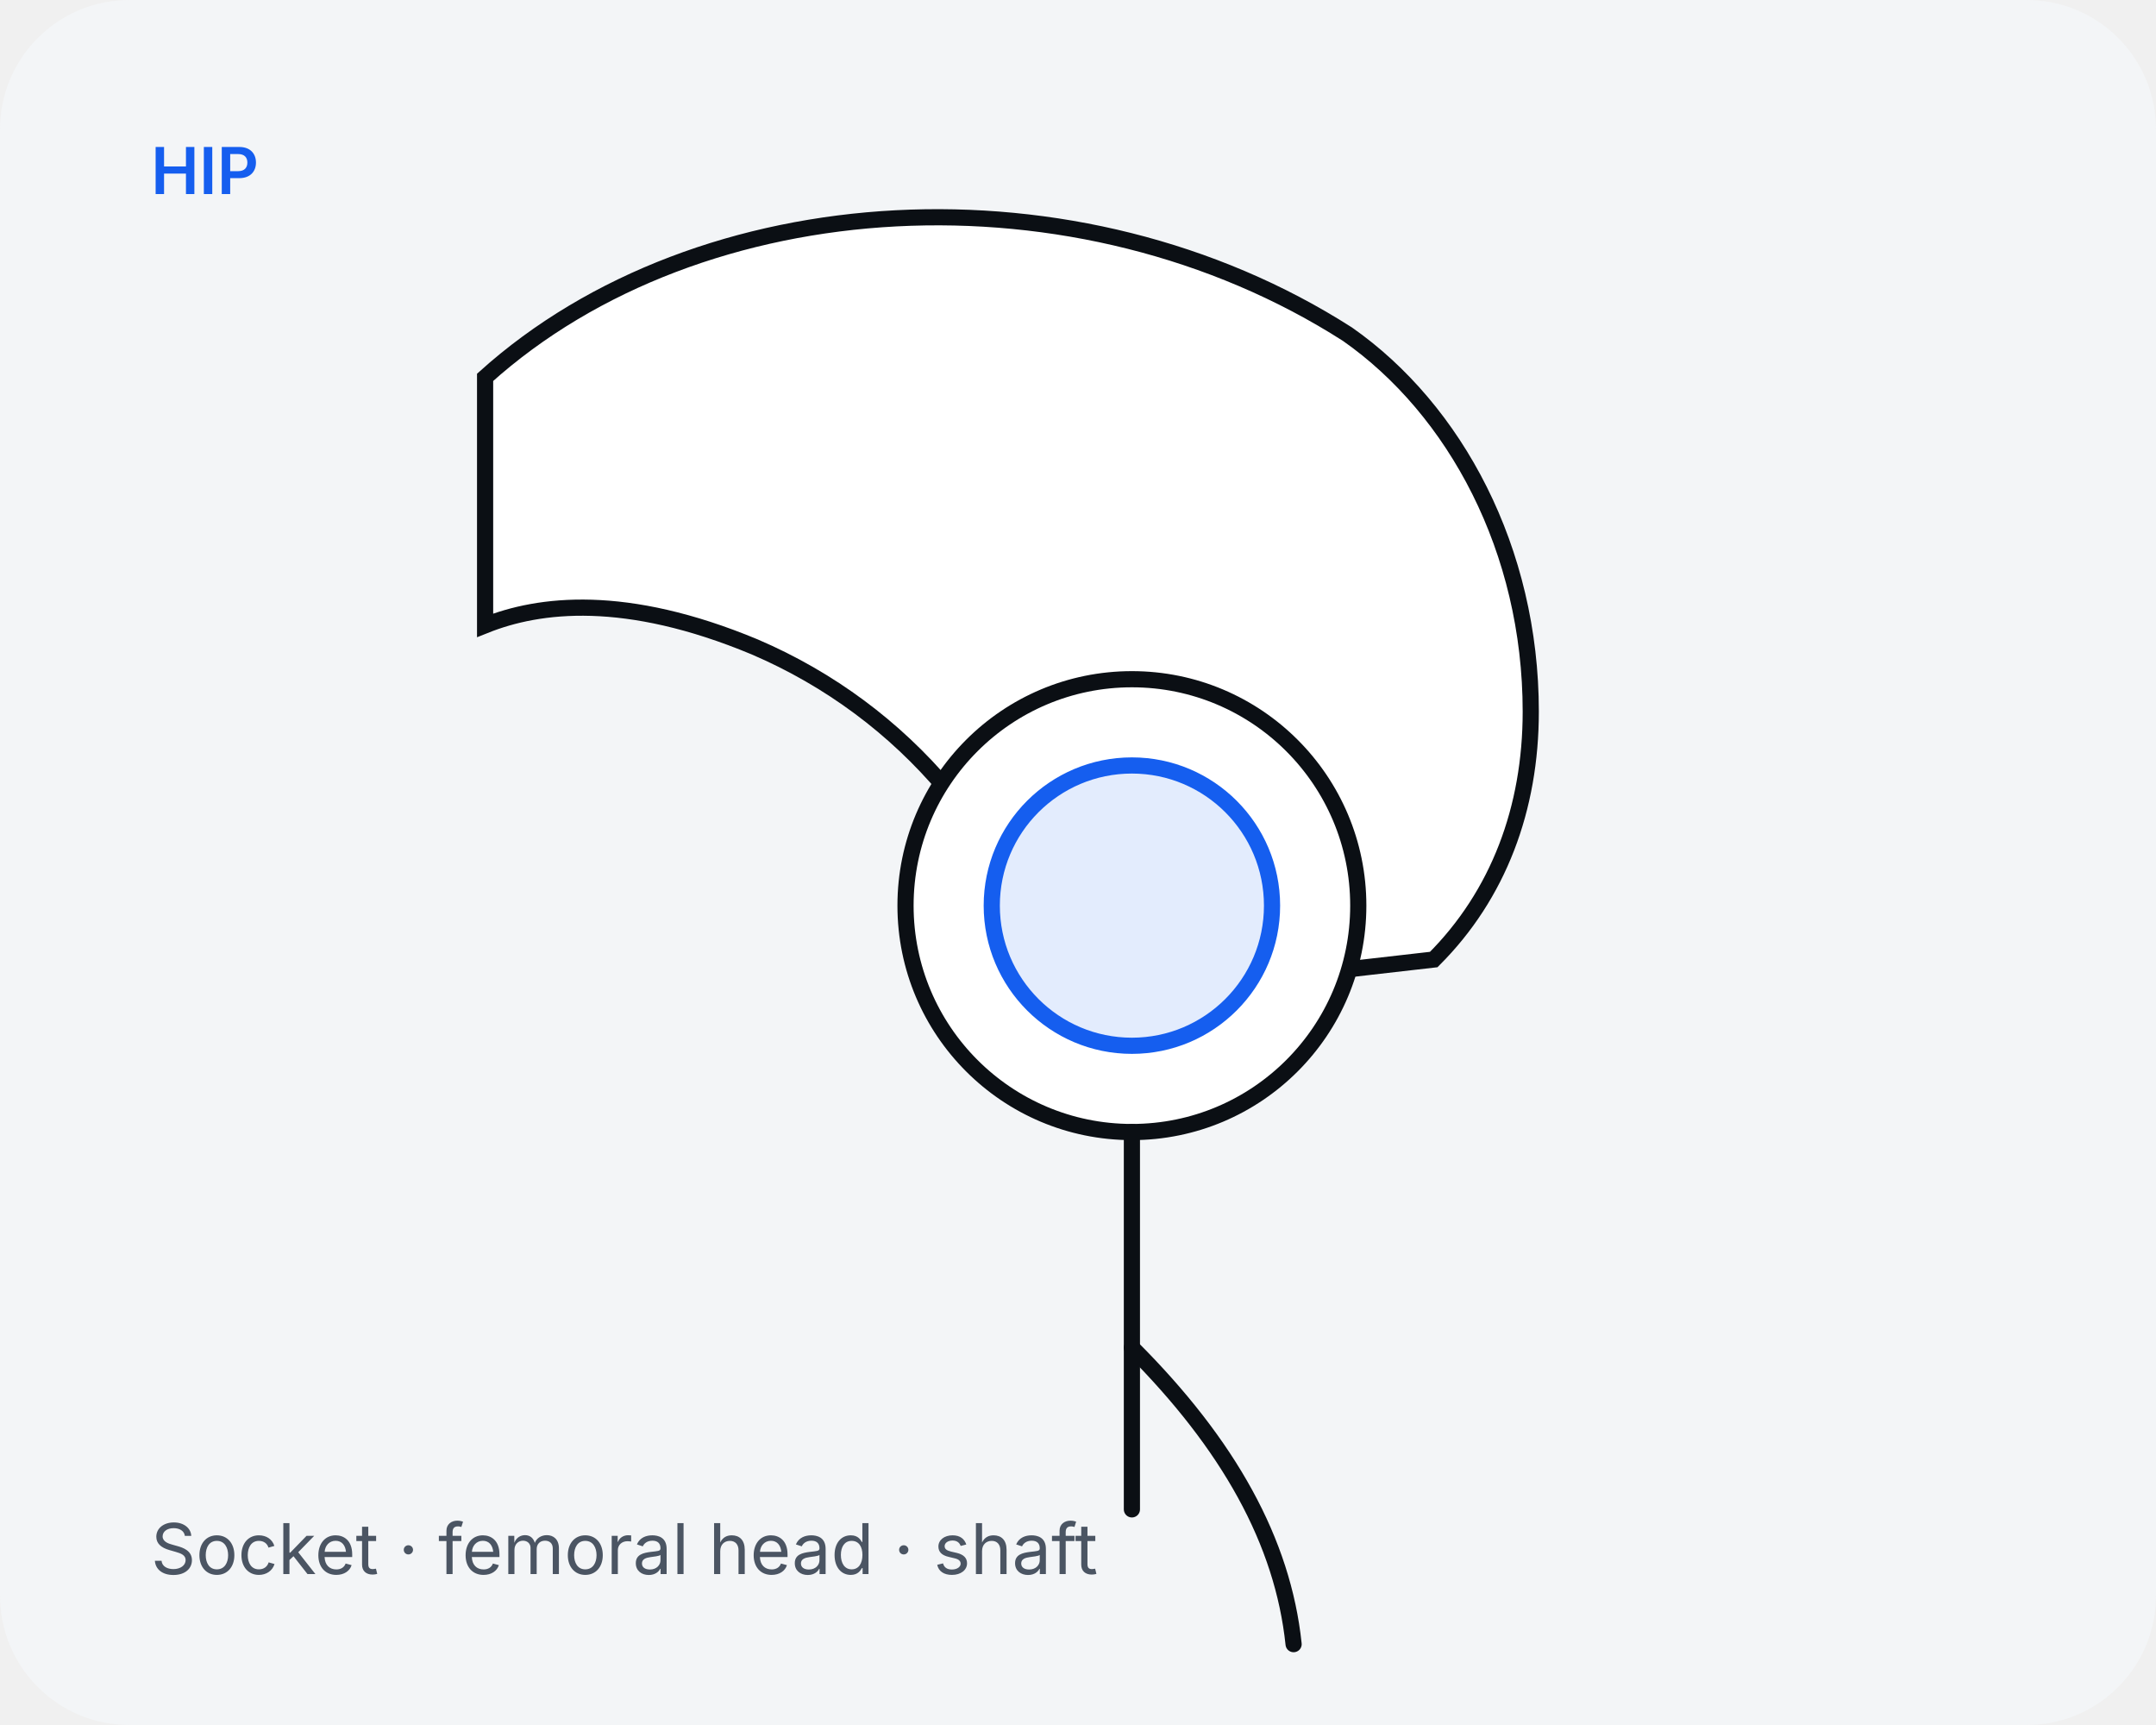
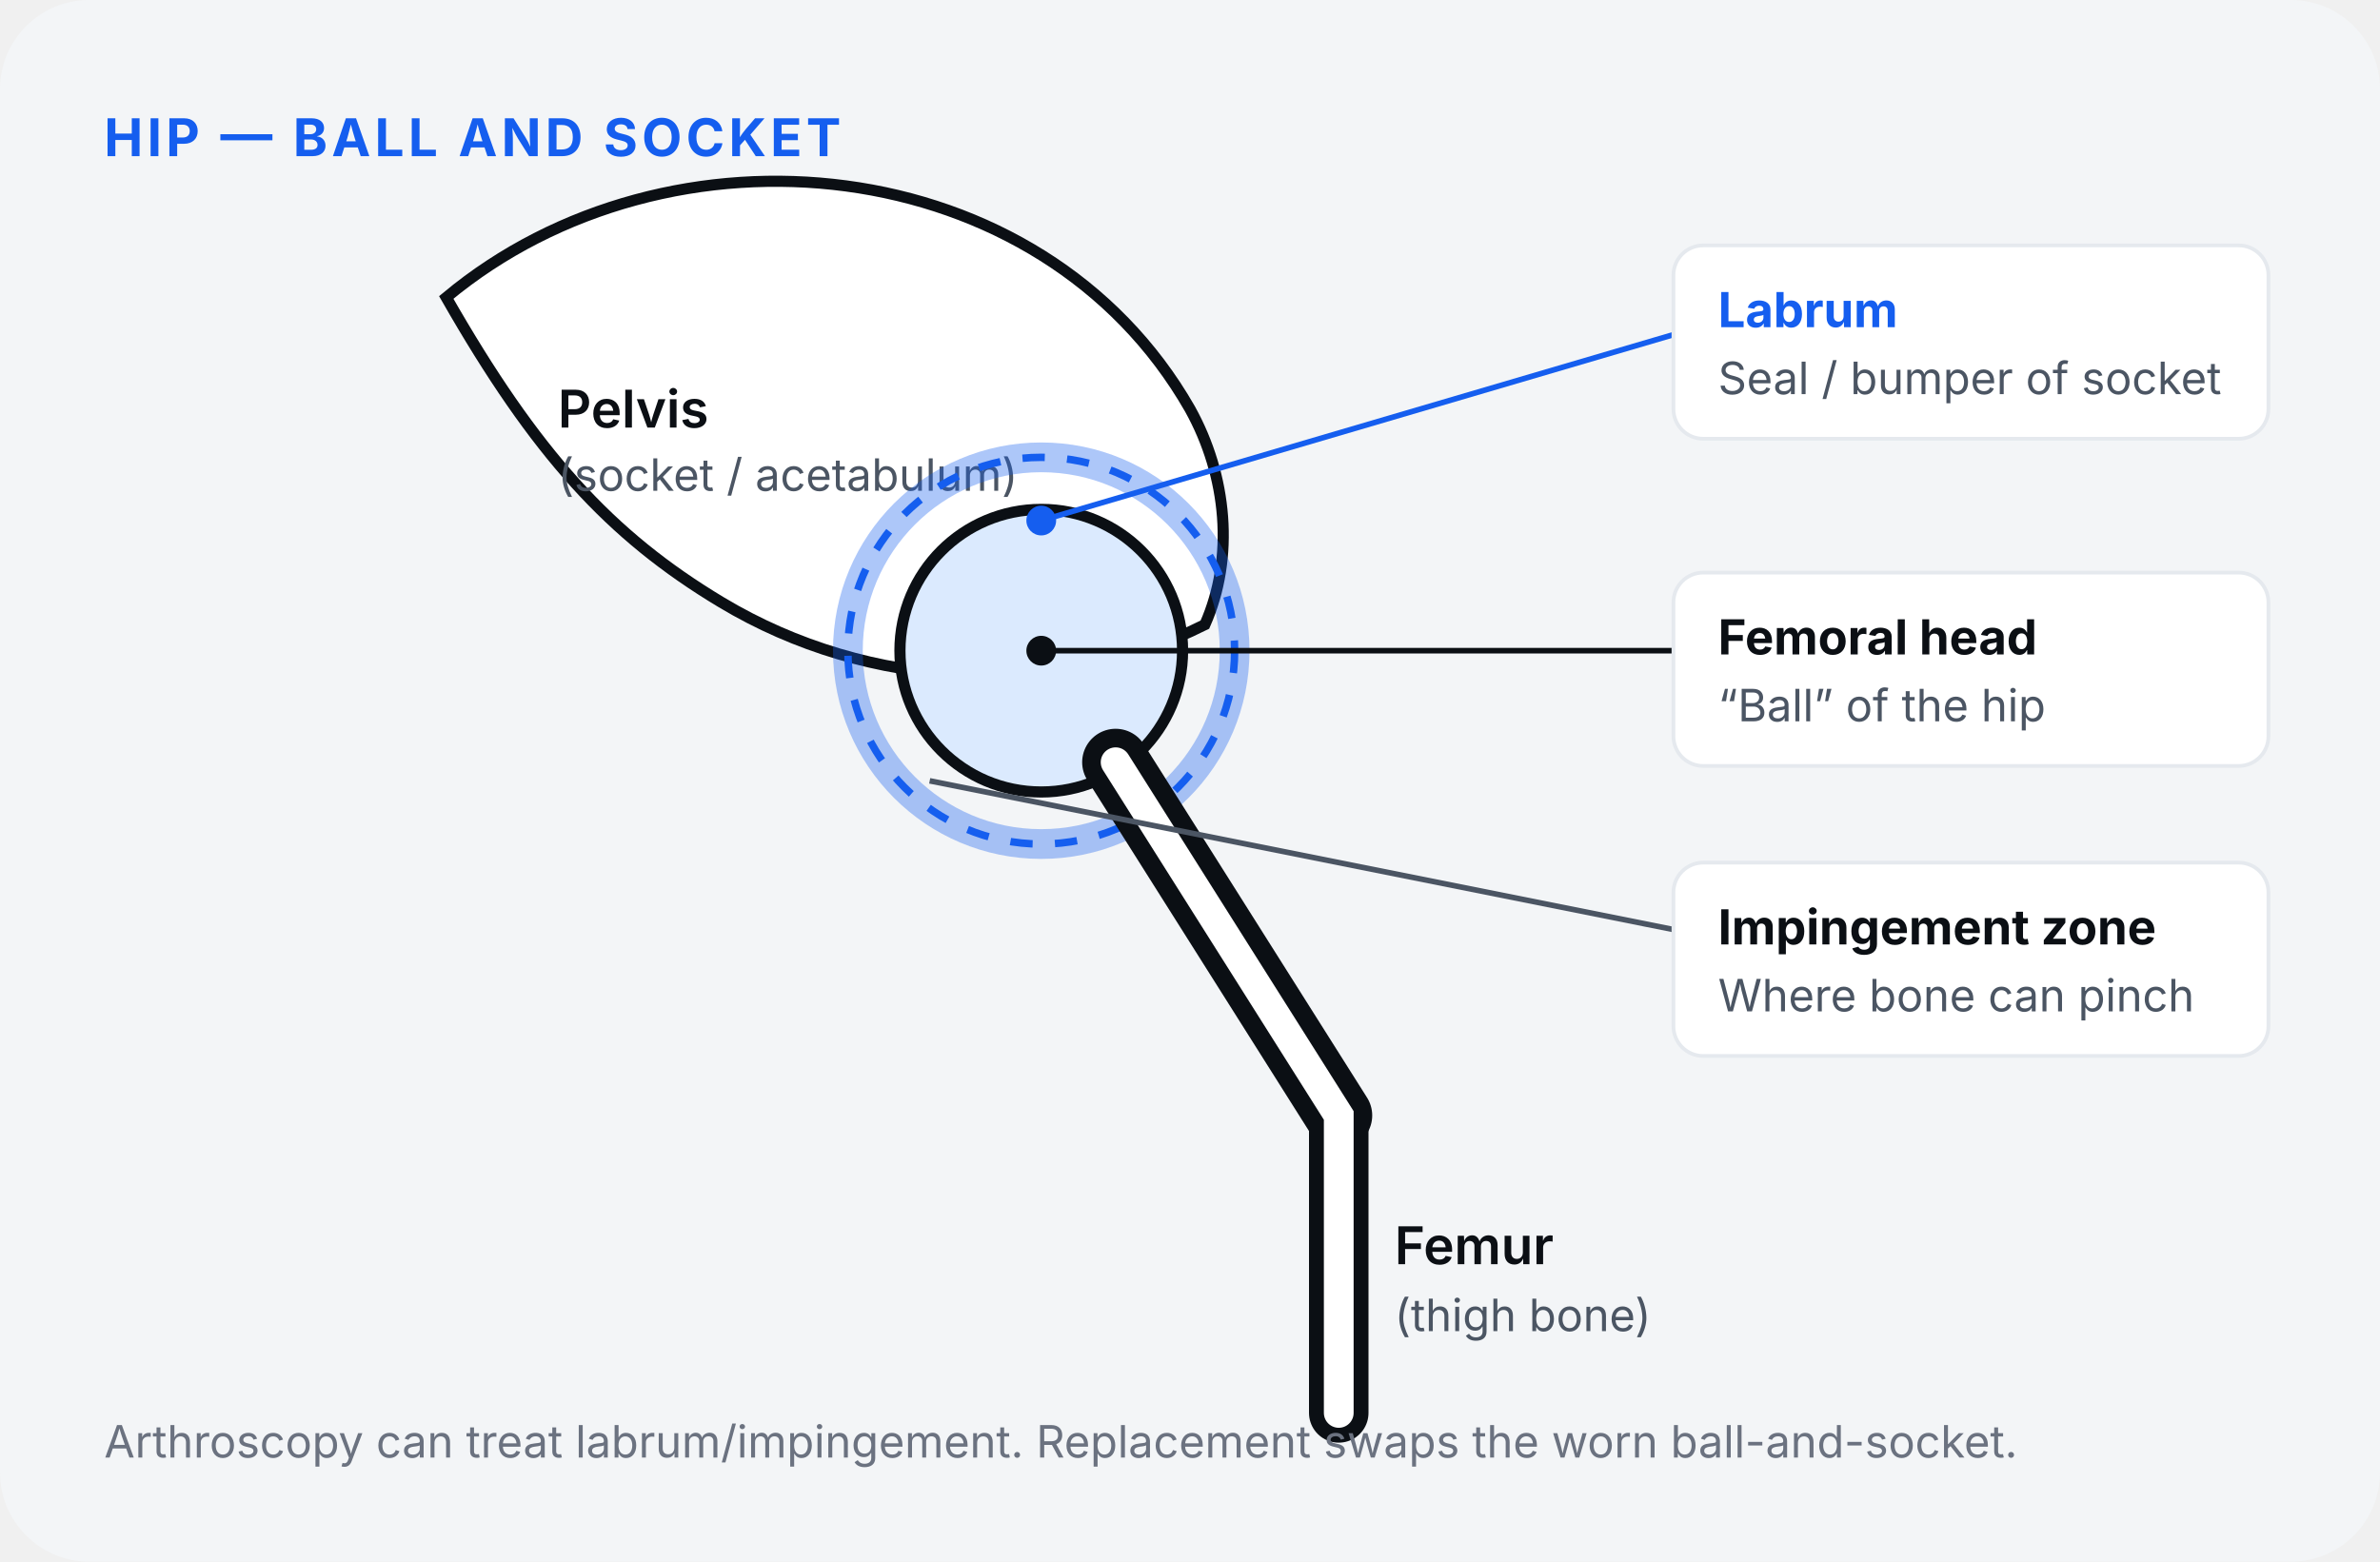
- <svg xmlns="http://www.w3.org/2000/svg" viewBox="0 0 400 320" fill="none" role="img" aria-labelledby="hipTitle hipDesc">
-   <rect width="400" height="320" rx="24" fill="#F3F5F7" />
-   <path d="M90 70c40-36 110-40 160-8 20 14 34 40 34 70 0 18-6 34-18 46l-70 8c-8-30-28-54-56-66-24-10-40-8-50-4V70z" stroke="#0B0F14" stroke-width="3" fill="#fff" />
-   <circle cx="210" cy="168" r="42" stroke="#0B0F14" stroke-width="3" fill="#fff" />
-   <circle cx="210" cy="168" r="26" stroke="#155EEF" stroke-width="3" fill="rgba(21,94,239,.12)" />
-   <path d="M210 210v70" stroke="#0B0F14" stroke-width="3" stroke-linecap="round" />
-   <path d="M210 250c18 18 28 36 30 55" stroke="#0B0F14" stroke-width="3" stroke-linecap="round" />
-   <text x="28" y="292" font-family="Inter,Arial,sans-serif" font-size="13" fill="#4B5563">Socket · femoral head · shaft</text>
-   <text x="28" y="36" font-family="Inter,Arial,sans-serif" font-size="12" font-weight="600" fill="#155EEF">HIP</text>
+ <svg xmlns="http://www.w3.org/2000/svg" viewBox="0 0 640 420" role="img" aria-labelledby="t d">
+   <rect width="640" height="420" rx="24" fill="#F3F5F7" />
+   <text x="28" y="42" font-family="Inter,Arial,sans-serif" font-size="14" font-weight="700" fill="#155EEF" letter-spacing="0.08em">HIP — BALL AND SOCKET</text>
+   <path d="M120 80 c60-50 160-40 200 30 10 18 12 40 4 58 -40 20-90 18-130-6 -30-18-50-40-74-82 z" fill="#fff" stroke="#0B0F14" stroke-width="3" />
+   <text x="150" y="115" font-family="Inter,Arial,sans-serif" font-size="14" font-weight="600" fill="#0B0F14">Pelvis</text>
+   <text x="150" y="132" font-family="Inter,Arial,sans-serif" font-size="12" fill="#4B5563">(socket / acetabulum)</text>
+   <circle cx="280" cy="175" r="52" fill="none" stroke="#155EEF" stroke-width="8" opacity=".35" />
+   <circle cx="280" cy="175" r="52" fill="none" stroke="#155EEF" stroke-width="2" stroke-dasharray="6 6" />
+   <circle cx="280" cy="175" r="38" fill="#DBEAFE" stroke="#0B0F14" stroke-width="3" />
+   <path d="M300 205 L360 300" stroke="#0B0F14" stroke-width="18" stroke-linecap="round" />
+   <path d="M360 300 L360 380" stroke="#0B0F14" stroke-width="16" stroke-linecap="round" />
+   <path d="M300 205 L360 300 L360 380" fill="none" stroke="#fff" stroke-width="8" stroke-linecap="round" />
+   <text x="375" y="340" font-family="Inter,Arial,sans-serif" font-size="14" font-weight="600" fill="#0B0F14">Femur</text>
+   <text x="375" y="358" font-family="Inter,Arial,sans-serif" font-size="12" fill="#4B5563">(thigh bone)</text>
+   <path d="M280 140 L450 90" stroke="#155EEF" stroke-width="1.5" />
+   <circle cx="280" cy="140" r="4" fill="#155EEF" />
+   <rect x="450" y="66" width="160" height="52" rx="8" fill="#fff" stroke="#E5E9EE" />
+   <text x="462" y="88" font-family="Inter,Arial,sans-serif" font-size="13" font-weight="700" fill="#155EEF">Labrum</text>
+   <text x="462" y="106" font-family="Inter,Arial,sans-serif" font-size="12" fill="#4B5563">Seal / bumper of socket</text>
+   <path d="M280 175 L450 175" stroke="#0B0F14" stroke-width="1.5" />
+   <circle cx="280" cy="175" r="4" fill="#0B0F14" />
+   <rect x="450" y="154" width="160" height="52" rx="8" fill="#fff" stroke="#E5E9EE" />
+   <text x="462" y="176" font-family="Inter,Arial,sans-serif" font-size="13" font-weight="700" fill="#0B0F14">Femoral head</text>
+   <text x="462" y="194" font-family="Inter,Arial,sans-serif" font-size="12" fill="#4B5563">“Ball” of the hip</text>
+   <path d="M250 210 L450 250" stroke="#4B5563" stroke-width="1.5" />
+   <rect x="450" y="232" width="160" height="52" rx="8" fill="#fff" stroke="#E5E9EE" />
+   <text x="462" y="254" font-family="Inter,Arial,sans-serif" font-size="13" font-weight="700" fill="#0B0F14">Impingement zone</text>
+   <text x="462" y="272" font-family="Inter,Arial,sans-serif" font-size="12" fill="#4B5563">Where bone can pinch</text>
+   <text x="28" y="392" font-family="Inter,Arial,sans-serif" font-size="12" fill="#6B7280">Arthroscopy can treat labrum/impingement. Replacement swaps the worn ball-and-socket.</text>
</svg>
